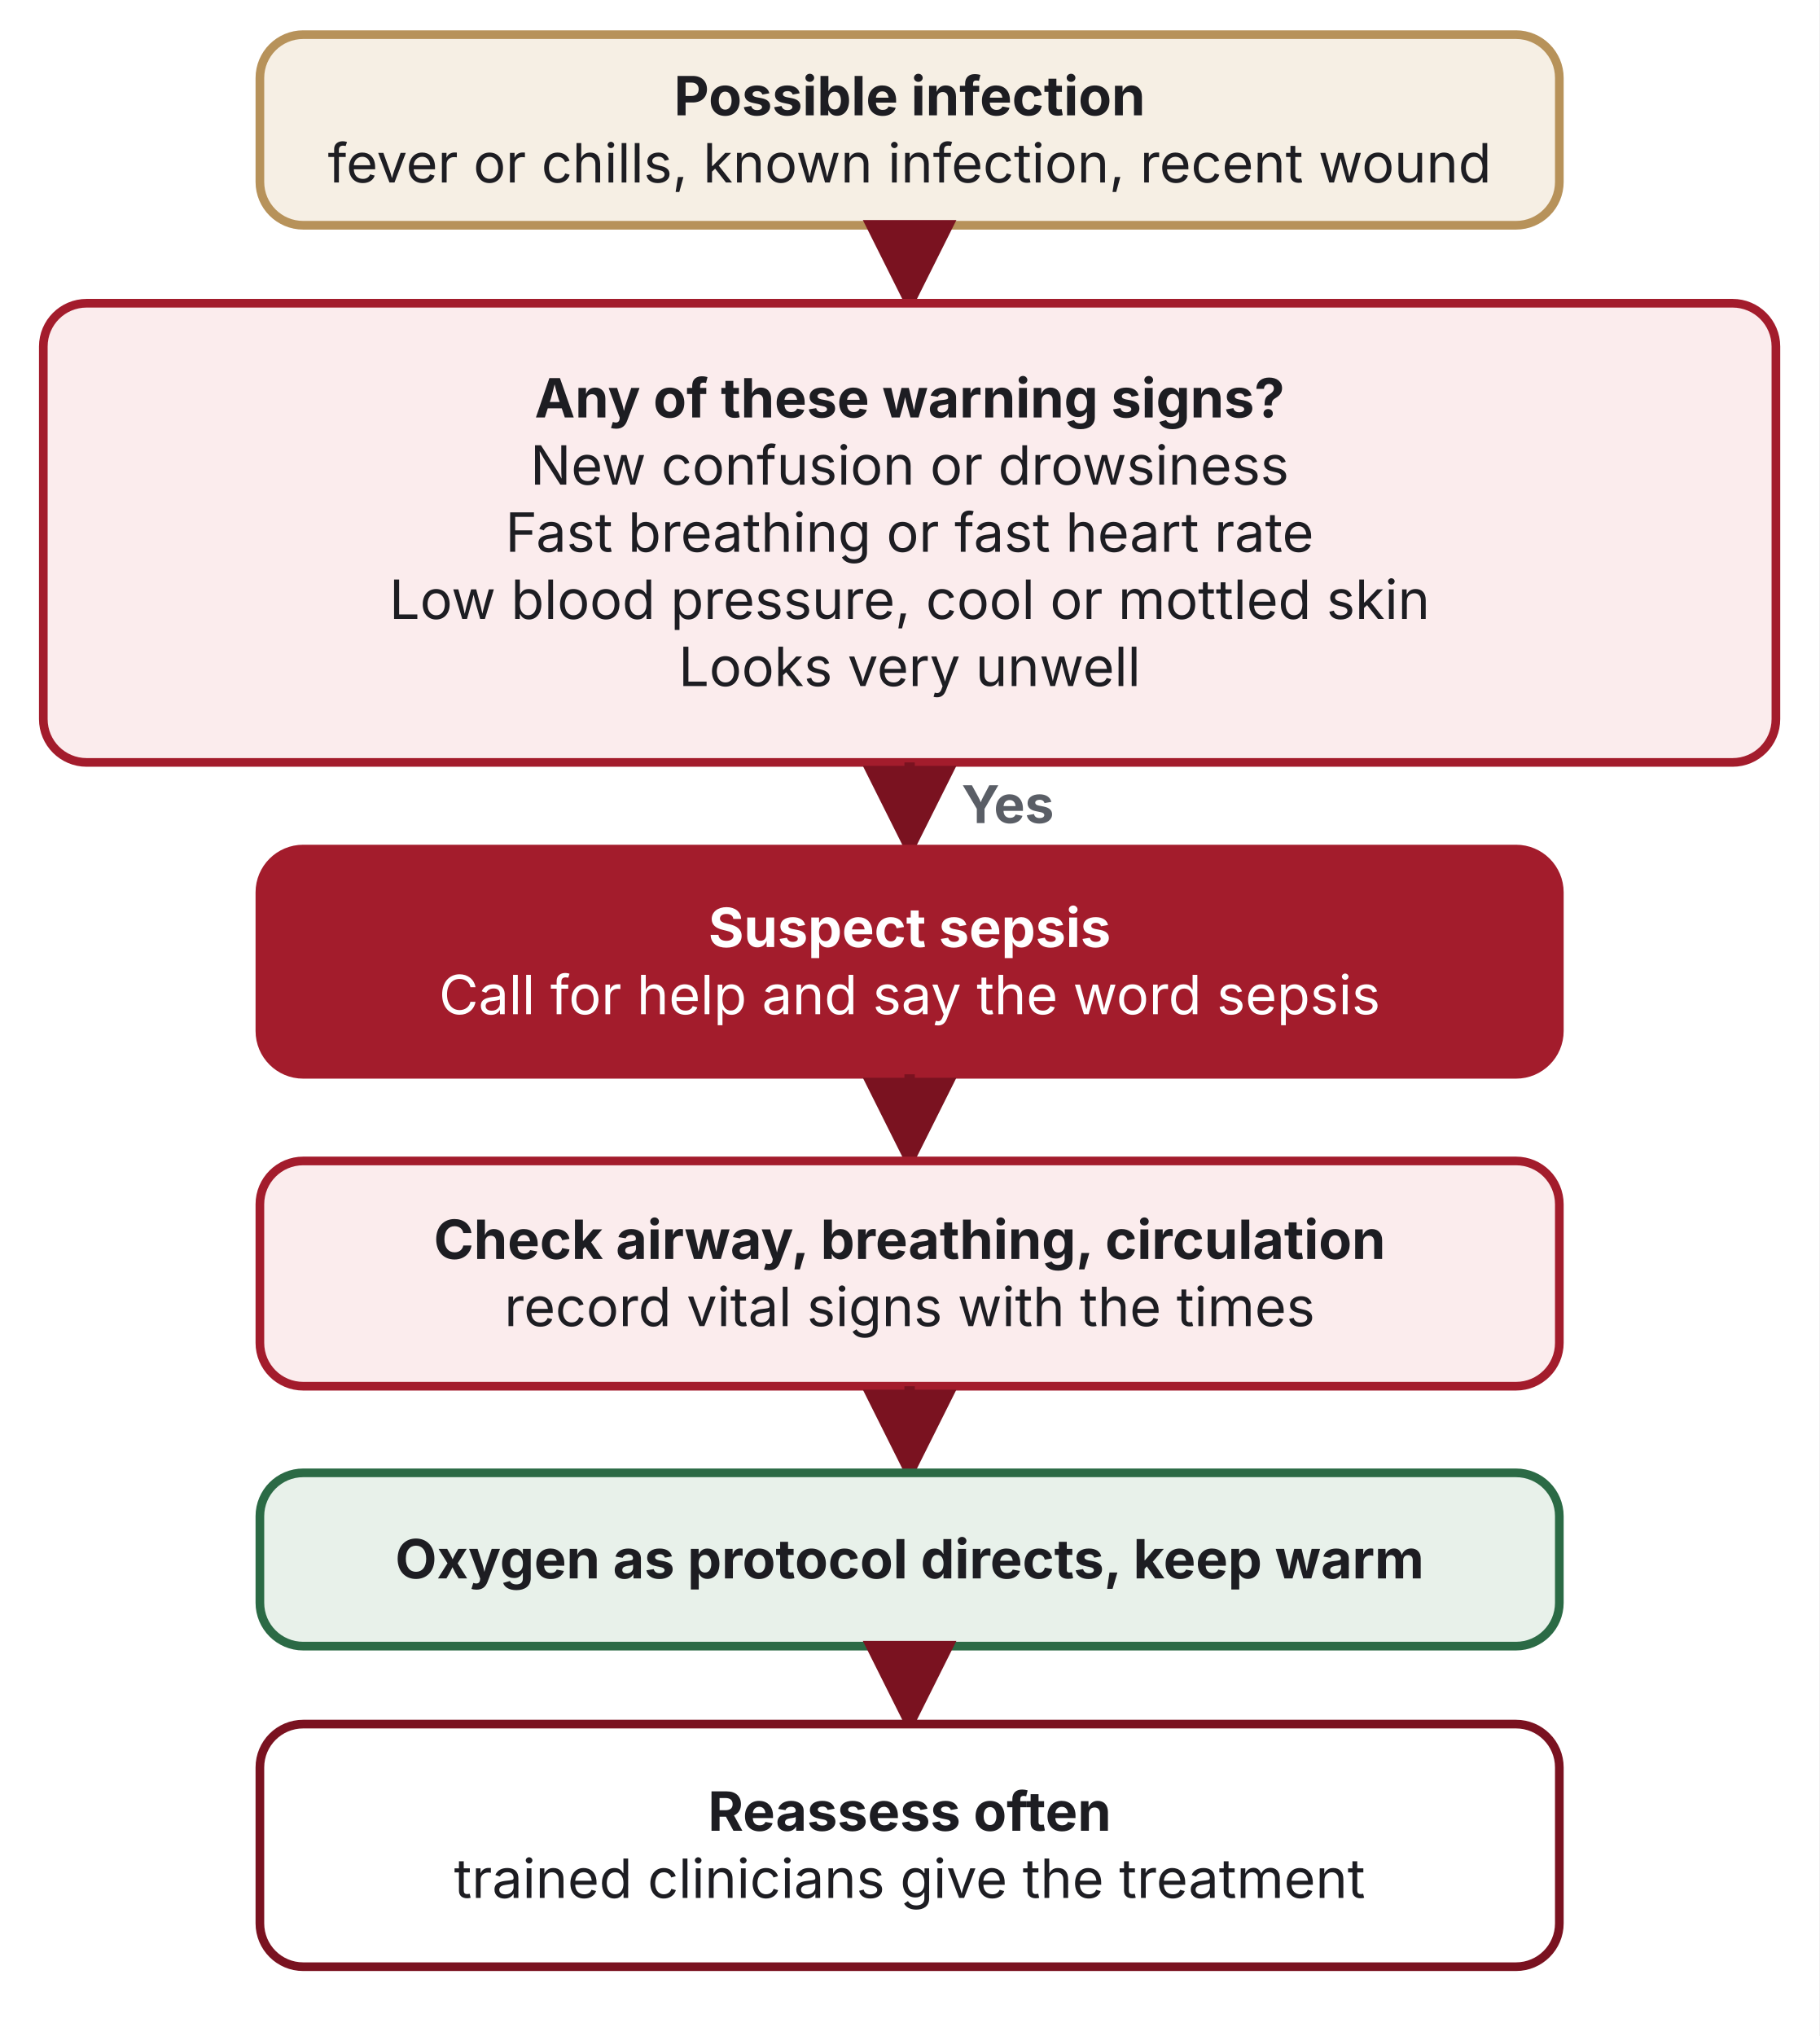
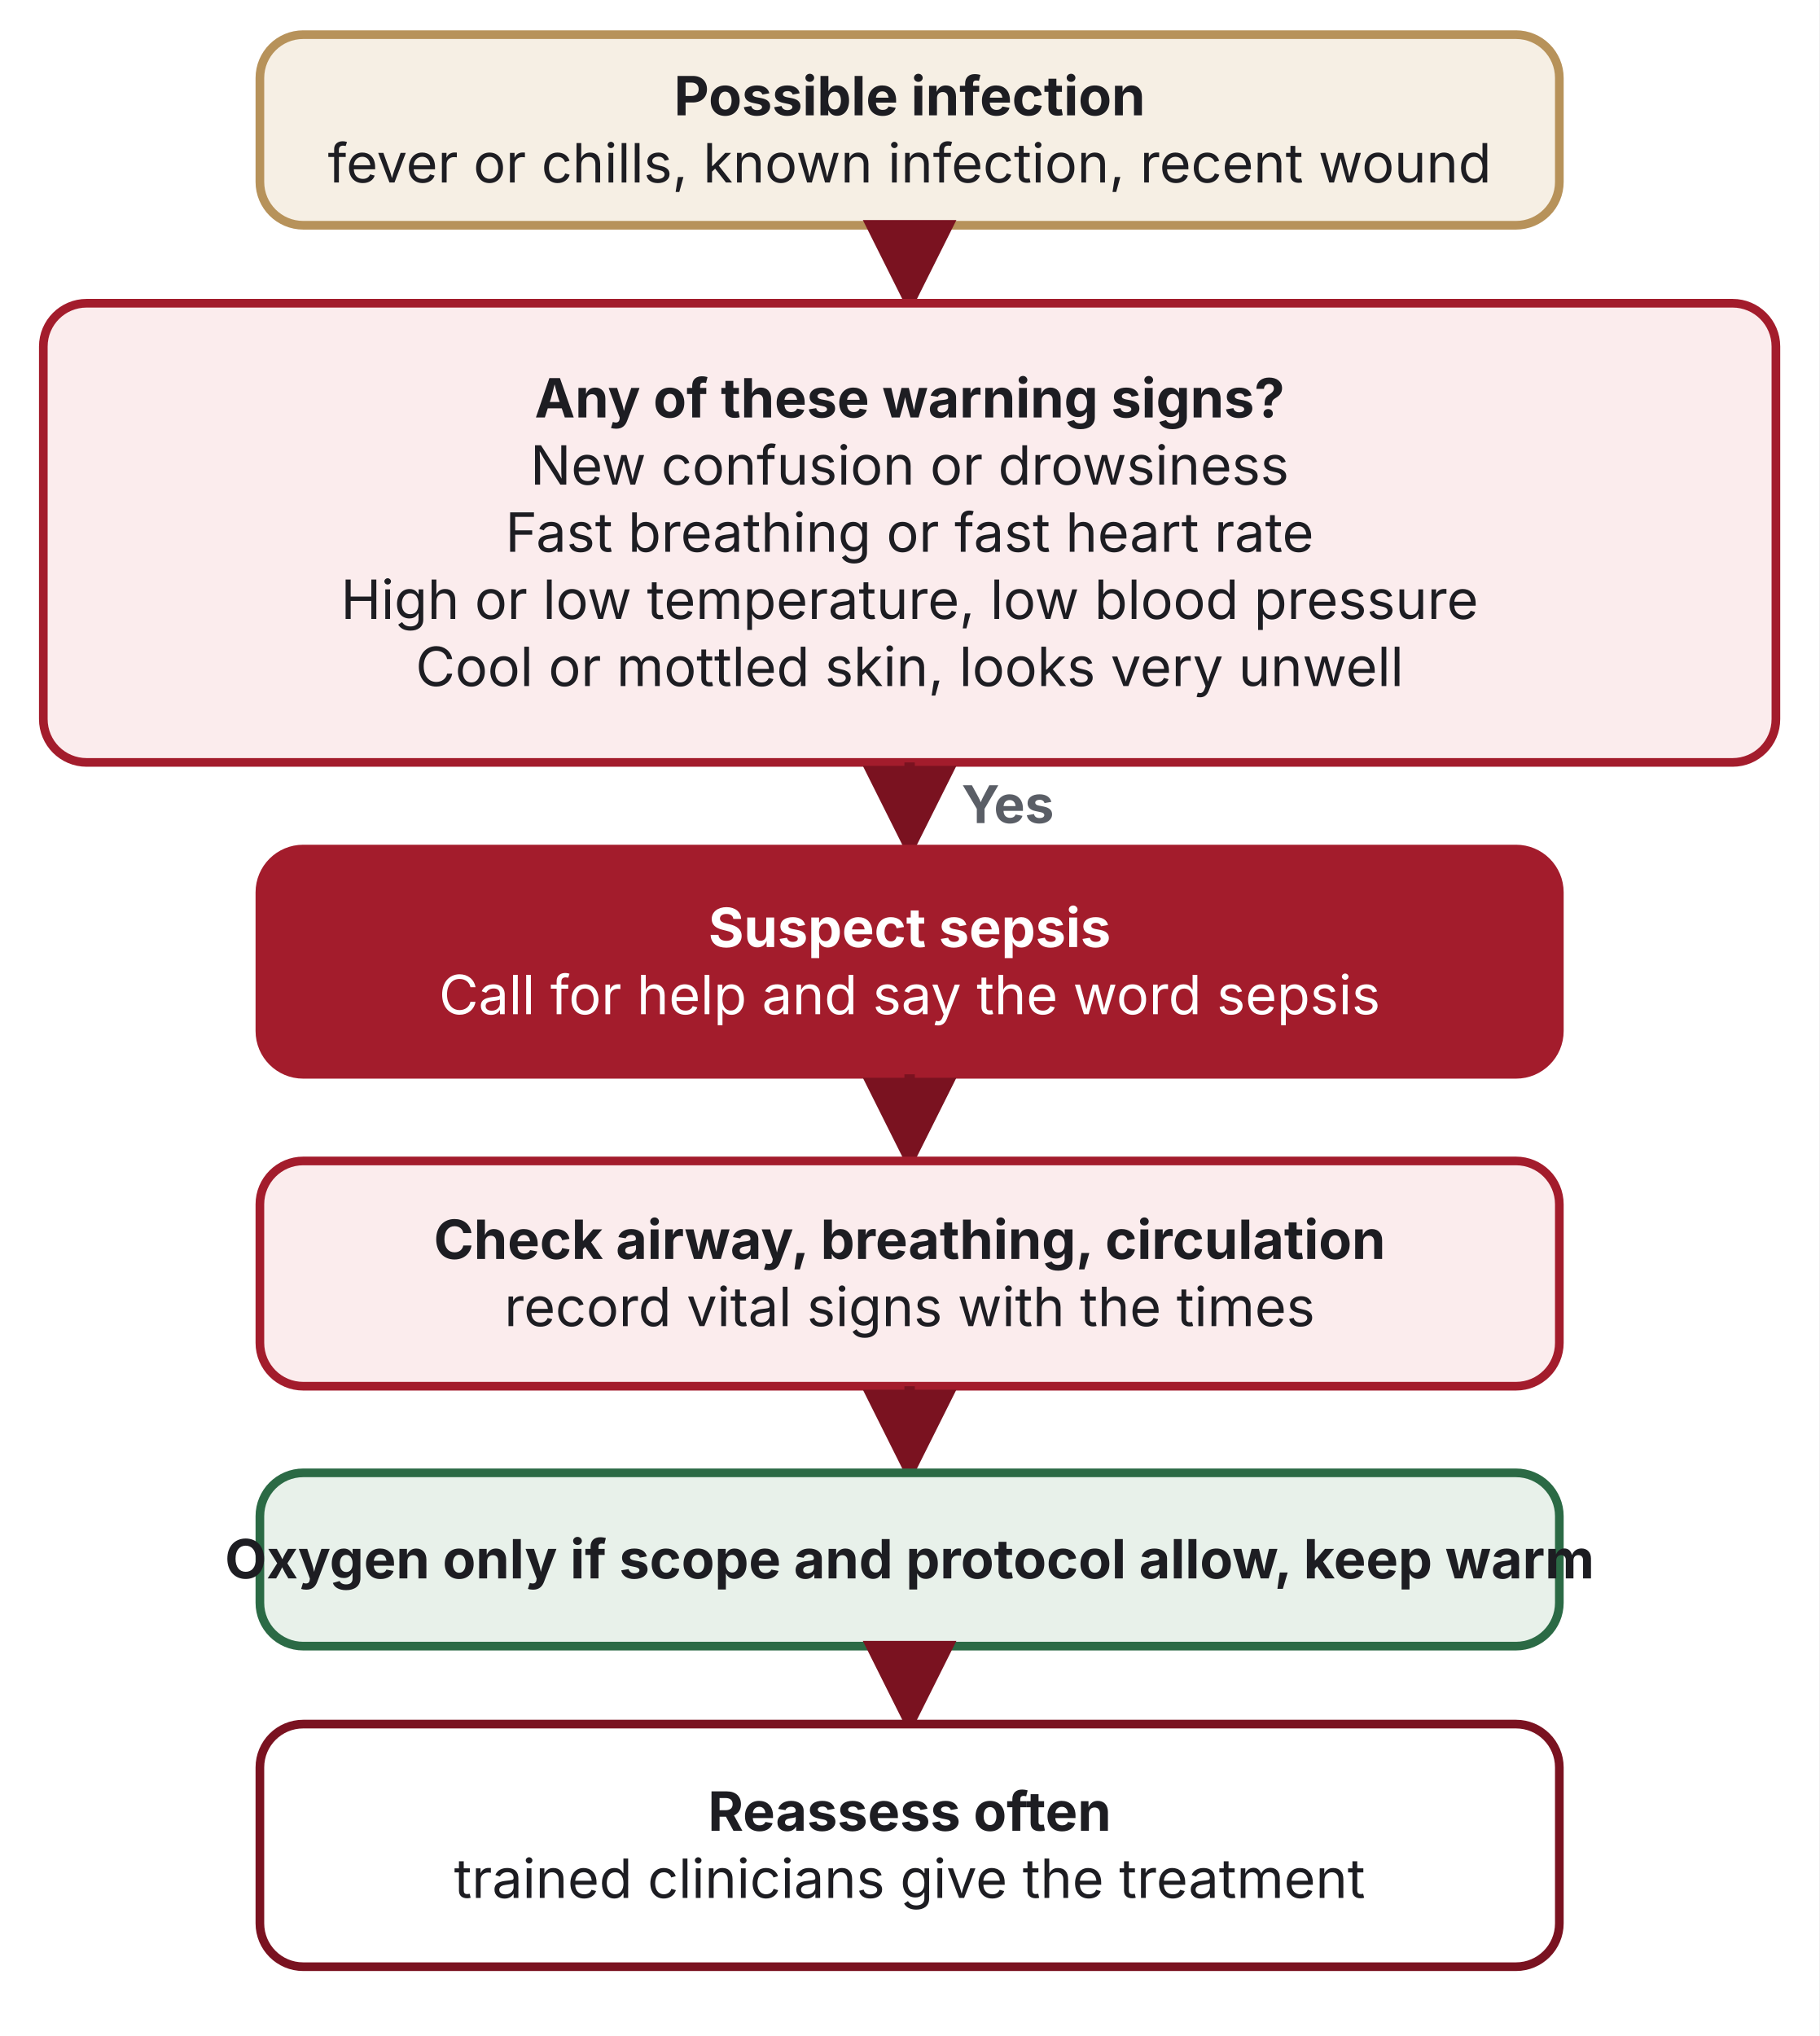
<svg xmlns="http://www.w3.org/2000/svg" viewBox="0 0 420 470" width="420" height="470" font-family="Inter, Arial, sans-serif" role="img">
  <rect width="420" height="470" fill="#fff" />
  <defs>
    <marker id="a" markerWidth="9" markerHeight="9" refX="8" refY="4.5" orient="auto">
      <path d="M0,0 L9,4.5 L0,9 Z" fill="#7a1220" />
    </marker>
  </defs>
  <rect x="60" y="8" width="300" height="44" rx="10" fill="#f6efe4" stroke="#b7925a" stroke-width="2" />
  <text x="210.0" y="26.625" font-size="12.5" font-weight="700" text-anchor="middle" fill="#1d1d22">Possible infection</text>
  <text x="210.0" y="42.125" font-size="12.5" font-weight="400" text-anchor="middle" fill="#1d1d22">fever or chills, known infection, recent wound</text>
  <path d="M210 52 V70" stroke="#7a1220" stroke-width="2.4" fill="none" marker-end="url(#a)" />
  <rect x="10" y="70" width="400" height="106" rx="10" fill="#fbeced" stroke="#a31c2c" stroke-width="2" />
  <text x="210.0" y="96.375" font-size="12.5" font-weight="700" text-anchor="middle" fill="#1d1d22">Any of these warning signs?</text>
  <text x="210.0" y="111.875" font-size="12.5" font-weight="400" text-anchor="middle" fill="#1d1d22">New confusion or drowsiness</text>
  <text x="210.0" y="127.375" font-size="12.5" font-weight="400" text-anchor="middle" fill="#1d1d22">Fast breathing or fast heart rate</text>
-   <text x="210.0" y="142.875" font-size="12.5" font-weight="400" text-anchor="middle" fill="#1d1d22">Low blood pressure, cool or mottled skin</text>
-   <text x="210.0" y="158.375" font-size="12.5" font-weight="400" text-anchor="middle" fill="#1d1d22">Looks very unwell</text>
+   <text x="210.0" y="142.875" font-size="12.5" font-weight="400" text-anchor="middle" fill="#1d1d22">High or low temperature, low blood pressure</text>
+   <text x="210.0" y="158.375" font-size="12.5" font-weight="400" text-anchor="middle" fill="#1d1d22">Cool or mottled skin, looks very unwell</text>
  <path d="M210 176 V196" stroke="#7a1220" stroke-width="2.4" fill="none" marker-end="url(#a)" />
  <text x="222" y="190" font-size="12" font-weight="700" fill="#5a5e66">Yes</text>
  <rect x="60" y="196" width="300" height="52" rx="10" fill="#a31c2c" stroke="#a31c2c" stroke-width="2" />
  <text x="210.0" y="218.625" font-size="12.5" font-weight="700" text-anchor="middle" fill="#fff">Suspect sepsis</text>
  <text x="210.0" y="234.125" font-size="12.5" font-weight="400" text-anchor="middle" fill="#fff">Call for help and say the word sepsis</text>
  <path d="M210 248 V268" stroke="#7a1220" stroke-width="2.4" fill="none" marker-end="url(#a)" />
  <rect x="60" y="268" width="300" height="52" rx="10" fill="#fbeced" stroke="#a31c2c" stroke-width="2" />
  <text x="210.0" y="290.625" font-size="12.5" font-weight="700" text-anchor="middle" fill="#1d1d22">Check airway, breathing, circulation</text>
  <text x="210.0" y="306.125" font-size="12.5" font-weight="400" text-anchor="middle" fill="#1d1d22">record vital signs with the times</text>
  <path d="M210 320 V340" stroke="#7a1220" stroke-width="2.4" fill="none" marker-end="url(#a)" />
  <rect x="60" y="340" width="300" height="40" rx="10" fill="#e8f1ea" stroke="#2b6a45" stroke-width="2" />
-   <text x="210.0" y="364.375" font-size="12.5" font-weight="700" text-anchor="middle" fill="#1d1d22">Oxygen as protocol directs, keep warm</text>
+   <text x="210.0" y="364.375" font-size="12.5" font-weight="700" text-anchor="middle" fill="#1d1d22">Oxygen only if scope and protocol allow, keep warm</text>
  <path d="M210 380 V398" stroke="#7a1220" stroke-width="2.4" fill="none" marker-end="url(#a)" />
  <rect x="60" y="398" width="300" height="56" rx="10" fill="#fff" stroke="#7a1220" stroke-width="2" />
  <text x="210.0" y="422.625" font-size="12.5" font-weight="700" text-anchor="middle" fill="#1d1d22">Reassess often</text>
  <text x="210.0" y="438.125" font-size="12.5" font-weight="400" text-anchor="middle" fill="#1d1d22">trained clinicians give the treatment</text>
</svg>
